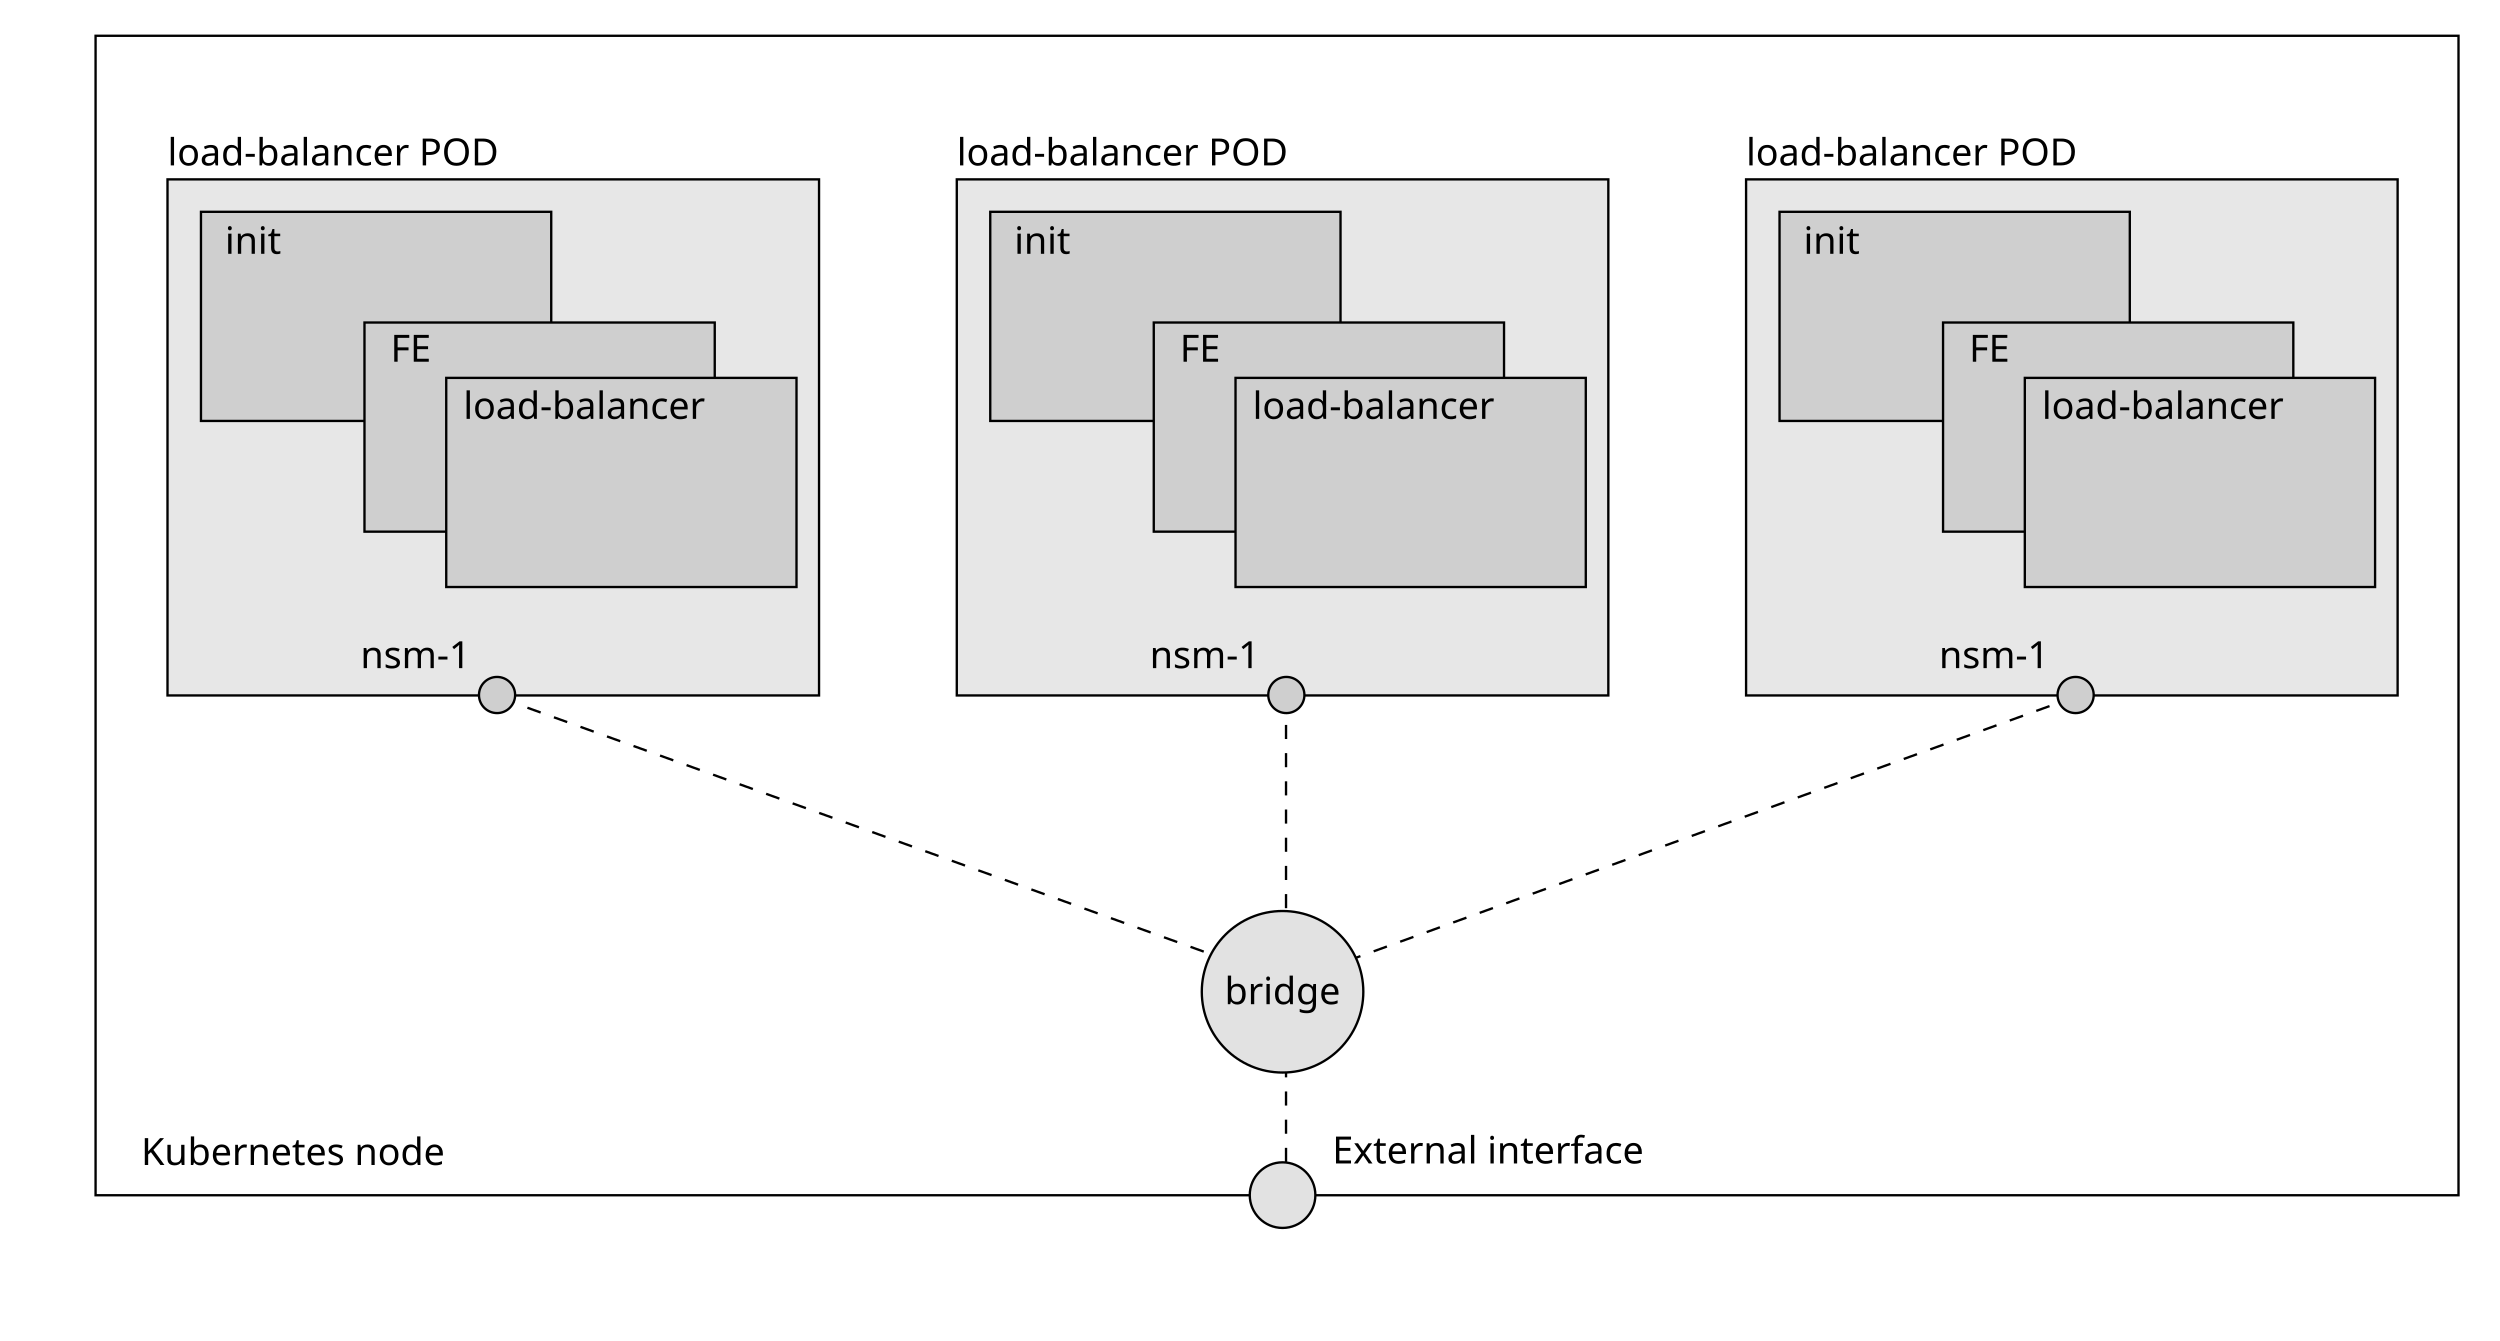
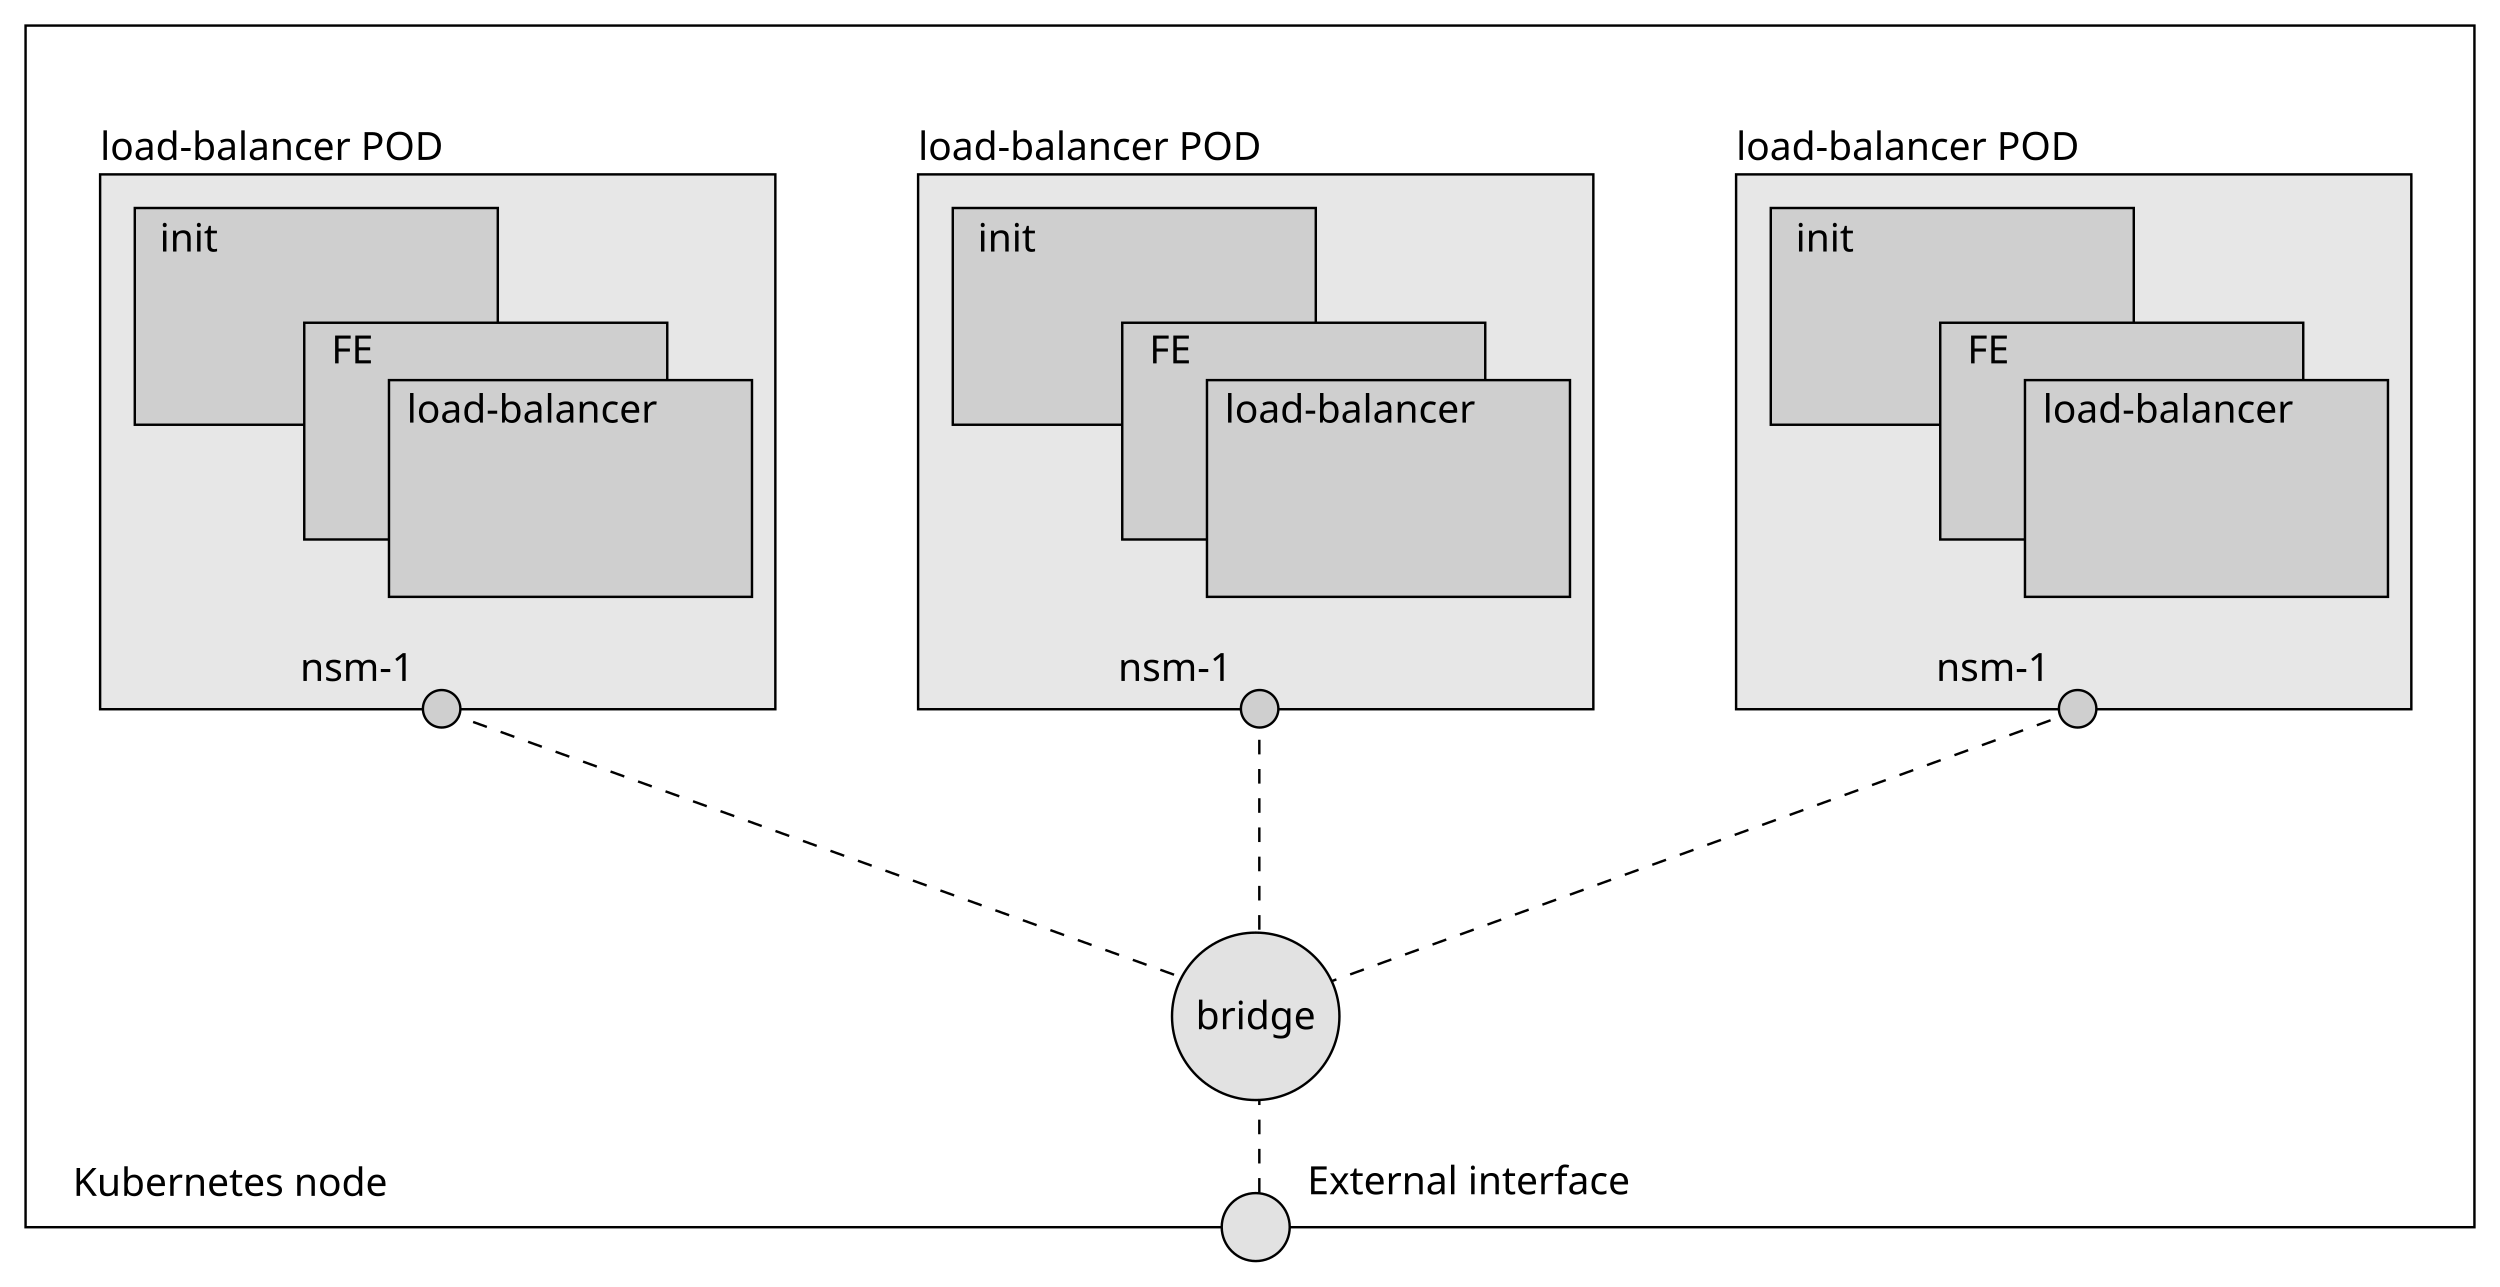
- <svg xmlns="http://www.w3.org/2000/svg" xmlns:xlink="http://www.w3.org/1999/xlink" width="1064.02" height="570.419" viewBox="0 0 1064.02 570.419" version="1.1" id="SVGRoot">
+ <svg xmlns="http://www.w3.org/2000/svg" xmlns:xlink="http://www.w3.org/1999/xlink" width="1026.683" height="528.392" viewBox="0 0 1026.683 528.392" version="1.1" id="SVGRoot">
  <defs id="defs3737">
    <marker style="overflow:visible" id="Arrow1Mend" refX="0" refY="0" orient="auto">
      <path transform="matrix(-0.4,0,0,-0.4,-4,0)" style="fill:context-stroke;fill-rule:evenodd;stroke:context-stroke;stroke-width:1pt" d="M 0,0 5,-5 -12.5,0 5,5 Z" id="path12333" />
    </marker>
    <marker style="overflow:visible" id="Arrow1Lend" refX="0" refY="0" orient="auto">
      <path transform="matrix(-0.8,0,0,-0.8,-10,0)" style="fill:context-stroke;fill-rule:evenodd;stroke:context-stroke;stroke-width:1pt" d="M 0,0 5,-5 -12.5,0 5,5 Z" id="path12327" />
    </marker>
    <marker orient="auto" refY="0" refX="0" id="marker5317" style="overflow:visible">
      <path id="path5315" d="m -2.5,-1 c 0,2.76 -2.24,5 -5,5 -2.76,0 -5,-2.24 -5,-5 0,-2.76 2.24,-5 5,-5 2.76,0 5,2.24 5,5 z" style="fill:#000000;fill-opacity:1;fill-rule:evenodd;stroke:#000000;stroke-width:1pt;stroke-opacity:1" transform="matrix(0.8,0,0,0.8,5.92,0.8)" />
    </marker>
    <marker style="overflow:visible" id="Arrow1Mend-3" refX="0" refY="0" orient="auto">
      <path transform="matrix(-0.4,0,0,-0.4,-4,0)" style="fill:context-stroke;fill-rule:evenodd;stroke:context-stroke;stroke-width:1pt" d="M 0,0 5,-5 -12.5,0 5,5 Z" id="path12333-6" />
    </marker>
  </defs>
-   <g id="layer1" transform="translate(-96.6853,-61.42403)">
-     <path style="fill:none;stroke:#000000;stroke-width:1;stroke-linecap:butt;stroke-linejoin:miter;stroke-opacity:1;font-variation-settings:normal;opacity:1;vector-effect:none;fill-opacity:1;stroke-miterlimit:4;stroke-dasharray:6, 6;stroke-dashoffset:0;-inkscape-stroke:none;stop-color:#000000;stop-opacity:1" d="M 309.866,358.572 647.069,480.163" id="path1754" />
+   <g id="layer1" transform="translate(-126.8618,-66.15018)">
+     <path style="font-variation-settings:normal;opacity:1;vector-effect:none;fill:none;fill-opacity:1;stroke:#000000;stroke-width:1;stroke-linecap:butt;stroke-linejoin:miter;stroke-miterlimit:4;stroke-dasharray:6, 6;stroke-dashoffset:0;stroke-opacity:1;-inkscape-stroke:none;stop-color:#000000;stop-opacity:1" d="M 309.866,358.572 647.069,480.163" id="path1754" />
    <g id="g1565">
      <rect style="fill:#e7e7e7;fill-opacity:1;stroke:#000000;stroke-width:1;stroke-miterlimit:4;stroke-dasharray:none;stop-color:#000000" id="rect973" width="277.302" height="219.647" x="167.975" y="137.766" />
      <text xml:space="preserve" style="font-style:normal;font-weight:normal;font-size:16px;line-height:1.25;font-family:sans-serif;letter-spacing:0px;word-spacing:0px;fill:#000000;fill-opacity:1;stroke:none" x="167.996" y="131.827" id="text2781">
        <tspan id="tspan2779" x="167.996" y="131.827">load-balancer POD</tspan>
      </text>
      <rect style="fill:#cfcfcf;fill-opacity:1;stroke:#000000;stroke-width:1;stroke-miterlimit:4;stroke-dasharray:none;stop-color:#000000" id="rect2885" width="149.076" height="89.01" x="182.217" y="151.572" />
      <rect style="fill:#cfcfcf;fill-opacity:1;stroke:#000000;stroke-width:1;stroke-miterlimit:4;stroke-dasharray:none;stop-color:#000000" id="use3013" width="149.076" height="89.01" x="251.81" y="198.693" />
      <use x="0" y="0" xlink:href="#use3013" id="use3015" transform="translate(34.79663,23.56055)" width="100%" height="100%" />
      <text xml:space="preserve" style="font-style:normal;font-weight:normal;font-size:16px;line-height:1.25;font-family:sans-serif;letter-spacing:0px;word-spacing:0px;fill:#000000;fill-opacity:1;stroke:none" x="192.442" y="169.449" id="text3987">
        <tspan id="tspan3985" x="192.442" y="169.449">init</tspan>
      </text>
      <text xml:space="preserve" style="font-style:normal;font-weight:normal;font-size:16px;line-height:1.25;font-family:sans-serif;letter-spacing:0px;word-spacing:0px;fill:#000000;fill-opacity:1;stroke:none" x="262.933" y="215.372" id="text5783">
        <tspan id="tspan5781" x="262.933" y="215.372">FE</tspan>
      </text>
      <text xml:space="preserve" style="font-style:normal;font-weight:normal;font-size:16px;line-height:1.25;font-family:sans-serif;letter-spacing:0px;word-spacing:0px;fill:#000000;fill-opacity:1;stroke:none" x="293.905" y="239.706" id="text7517">
        <tspan id="tspan7515" x="293.905" y="239.706">load-balancer</tspan>
      </text>
      <circle style="font-variation-settings:normal;opacity:1;vector-effect:none;fill:#cfcfcf;fill-opacity:1;stroke:#000000;stroke-width:1;stroke-linecap:butt;stroke-linejoin:miter;stroke-miterlimit:4;stroke-dasharray:none;stroke-dashoffset:0;stroke-opacity:1;-inkscape-stroke:none;stop-color:#000000;stop-opacity:1" id="path15273" cx="308.234" cy="357.226" r="7.693" />
      <text xml:space="preserve" style="font-style:normal;font-weight:normal;font-size:16px;line-height:1.25;font-family:sans-serif;letter-spacing:0px;word-spacing:0px;fill:#000000;fill-opacity:1;stroke:none" x="250.102" y="345.799" id="text20220">
        <tspan id="tspan20218" x="250.102" y="345.799">nsm-1</tspan>
      </text>
    </g>
-     <path style="fill:none;stroke:#000000;stroke-width:1;stroke-linecap:butt;stroke-linejoin:miter;stroke-opacity:1;font-variation-settings:normal;opacity:1;vector-effect:none;fill-opacity:1;stroke-miterlimit:4;stroke-dasharray:6, 6;stroke-dashoffset:0;-inkscape-stroke:none;stop-color:#000000;stop-opacity:1" d="M 644.031,357.956 V 572.092" id="path2032" />
-     <path style="fill:none;stroke:#000000;stroke-width:1;stroke-linecap:butt;stroke-linejoin:miter;stroke-opacity:1;stroke-miterlimit:4;stroke-dasharray:6,6;stroke-dashoffset:0" d="M 980.257,357.852 643.768,479.943" id="path2034" />
+     <path style="font-variation-settings:normal;opacity:1;vector-effect:none;fill:none;fill-opacity:1;stroke:#000000;stroke-width:1;stroke-linecap:butt;stroke-linejoin:miter;stroke-miterlimit:4;stroke-dasharray:6, 6;stroke-dashoffset:0;stroke-opacity:1;-inkscape-stroke:none;stop-color:#000000;stop-opacity:1" d="M 644.031,357.956 V 572.092" id="path2032" />
+     <path style="fill:none;stroke:#000000;stroke-width:1;stroke-linecap:butt;stroke-linejoin:miter;stroke-miterlimit:4;stroke-dasharray:6, 6;stroke-dashoffset:0;stroke-opacity:1" d="M 980.257,357.852 643.768,479.943" id="path2034" />
    <use x="0" y="0" xlink:href="#g1565" id="use1567" transform="translate(335.9275)" width="100%" height="100%" />
    <use x="0" y="0" xlink:href="#g1565" id="use1569" transform="translate(671.855)" width="100%" height="100%" />
    <circle style="fill:#e2e2e2;stroke:#000000;stroke-width:1;stroke-miterlimit:4;stroke-dasharray:none;stop-color:#000000" id="path1593" cx="642.553" cy="483.532" r="34.375" />
    <rect style="fill:none;stroke:#000000;stroke-width:1;stroke-miterlimit:4;stroke-dasharray:none;stop-color:#000000" id="rect1617" width="1005.683" height="493.482" x="137.362" y="76.65" />
    <circle style="font-variation-settings:normal;opacity:1;vector-effect:none;fill:#e2e2e2;fill-opacity:1;stroke:#000000;stroke-width:1;stroke-linecap:butt;stroke-linejoin:miter;stroke-miterlimit:4;stroke-dasharray:none;stroke-dashoffset:0;stroke-opacity:1;-inkscape-stroke:none;stop-color:#000000;stop-opacity:1" id="path1778" cx="642.553" cy="570.081" r="13.961" />
    <text xml:space="preserve" style="font-style:normal;font-weight:normal;font-size:16px;line-height:1.25;font-family:sans-serif;letter-spacing:0px;word-spacing:0px;fill:#000000;fill-opacity:1;stroke:none" x="663.75" y="556.595" id="text6730">
      <tspan id="tspan6728" x="663.75" y="556.595">External interface</tspan>
    </text>
    <text xml:space="preserve" style="font-style:normal;font-weight:normal;font-size:16px;line-height:1.25;font-family:sans-serif;letter-spacing:0px;word-spacing:0px;fill:#000000;fill-opacity:1;stroke:none" x="617.889" y="488.813" id="text8076">
      <tspan id="tspan8074" x="617.889" y="488.813">bridge</tspan>
    </text>
    <text xml:space="preserve" style="font-style:normal;font-weight:normal;font-size:16px;line-height:1.25;font-family:sans-serif;letter-spacing:0px;word-spacing:0px;fill:#000000;fill-opacity:1;stroke:none" x="156.76" y="557.25" id="text10379">
      <tspan id="tspan10377" x="156.76" y="557.25">Kubernetes node</tspan>
    </text>
  </g>
</svg>
